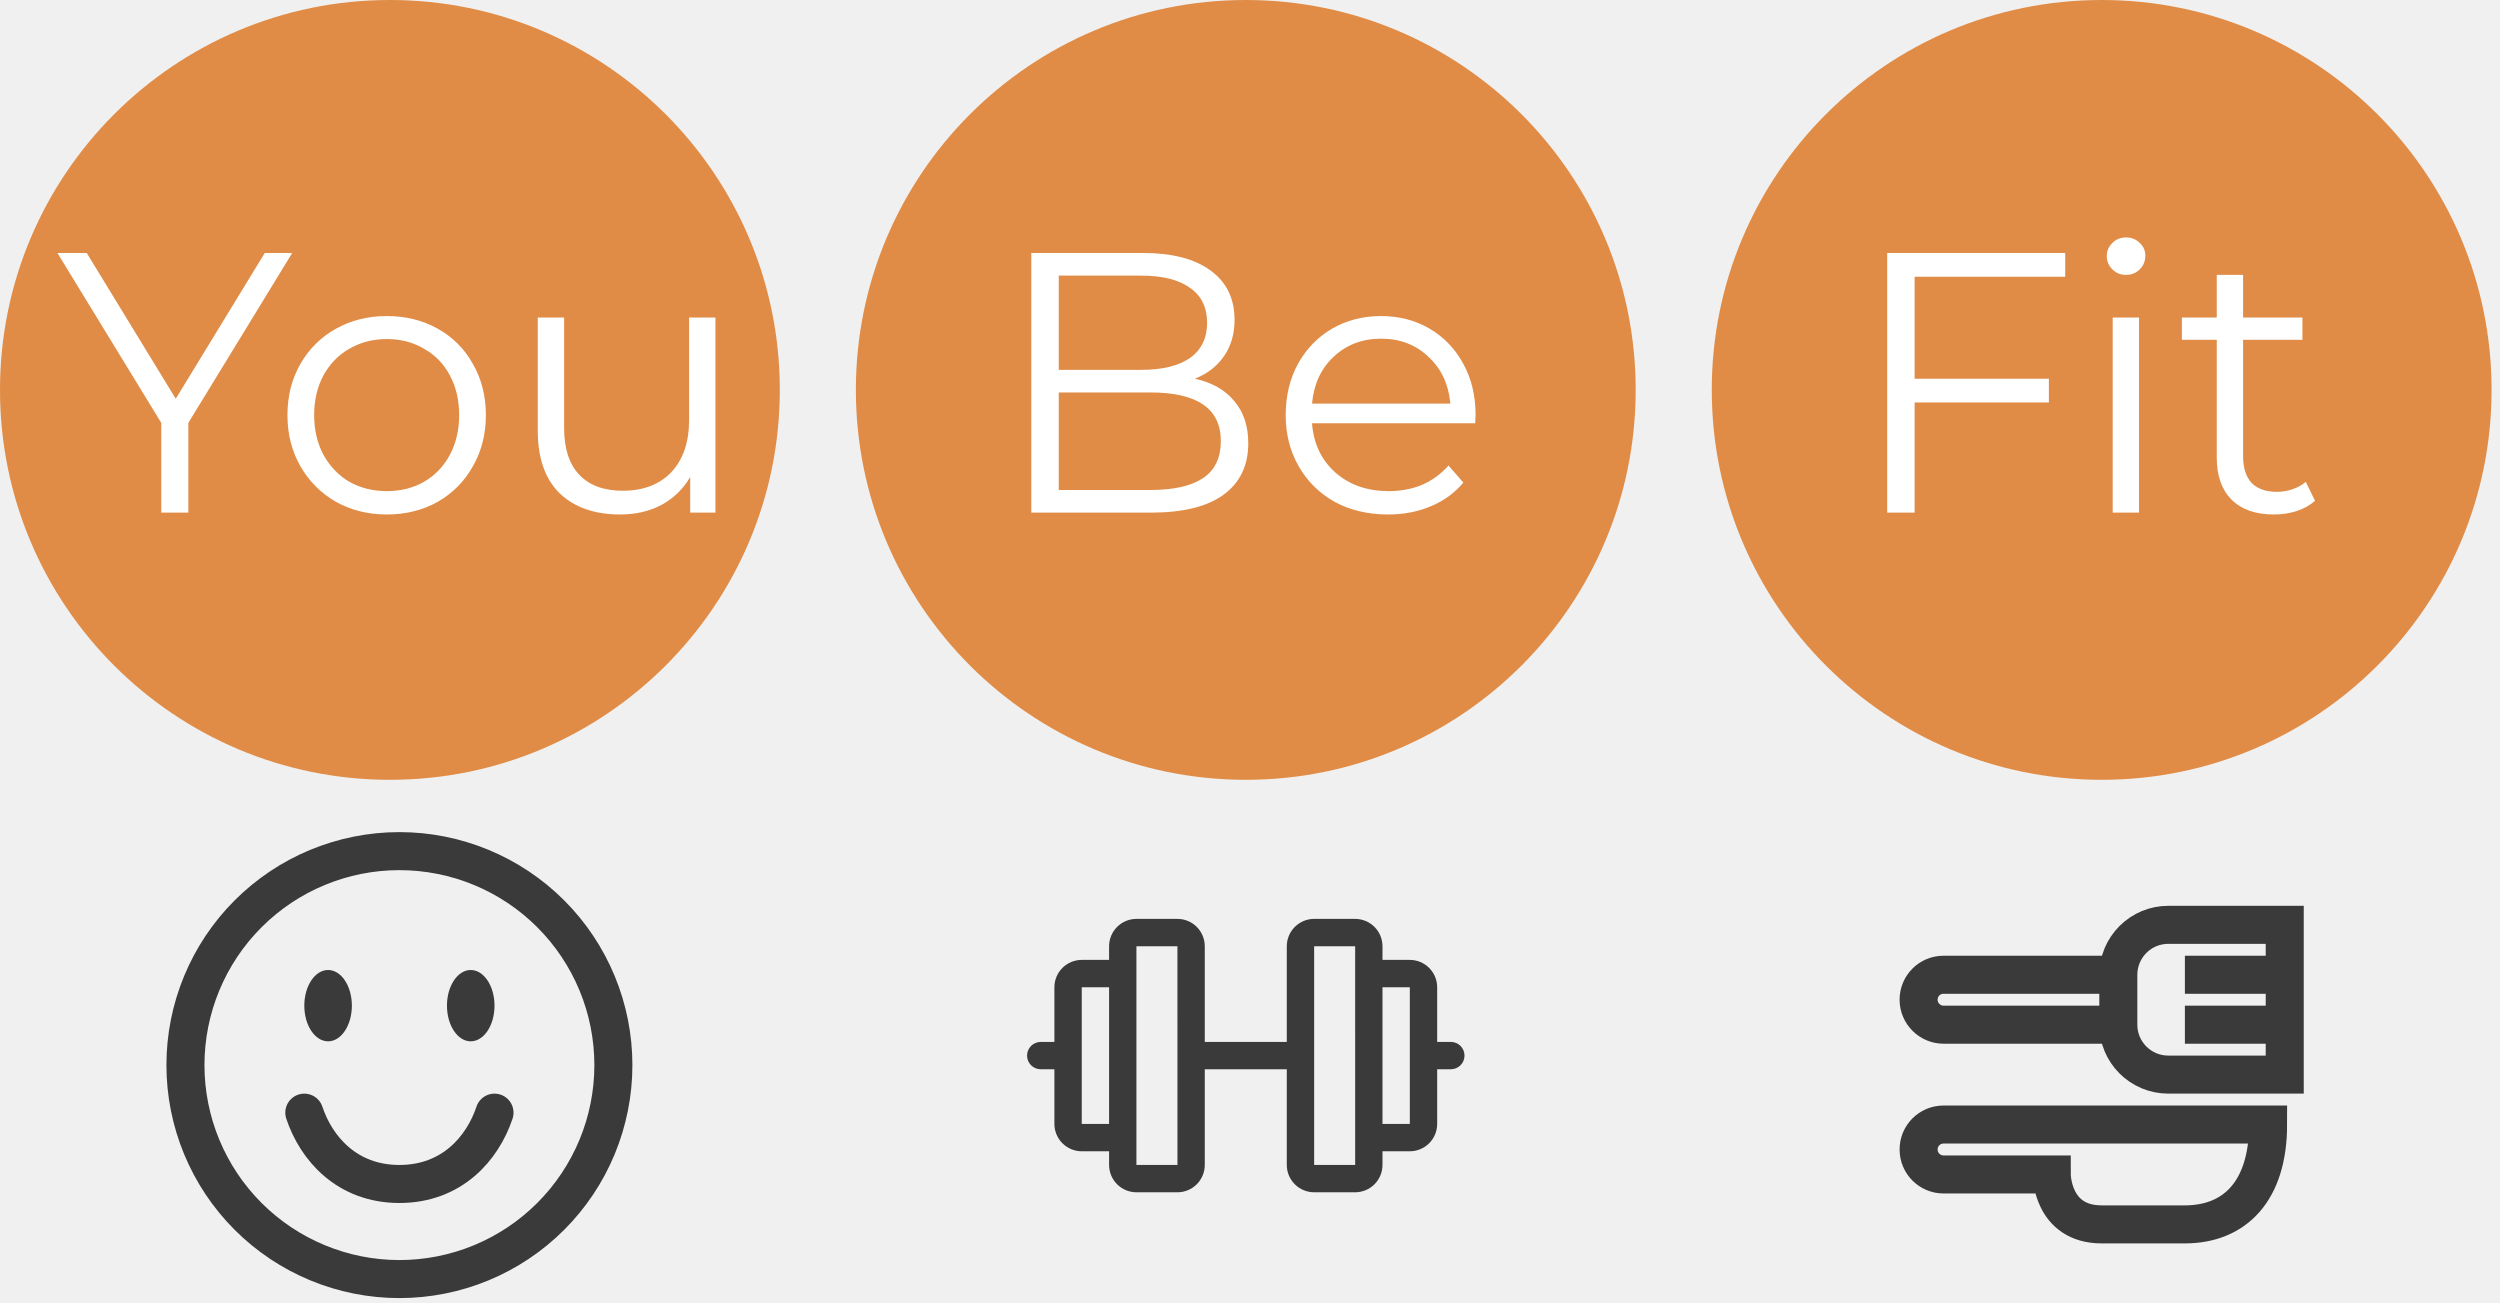
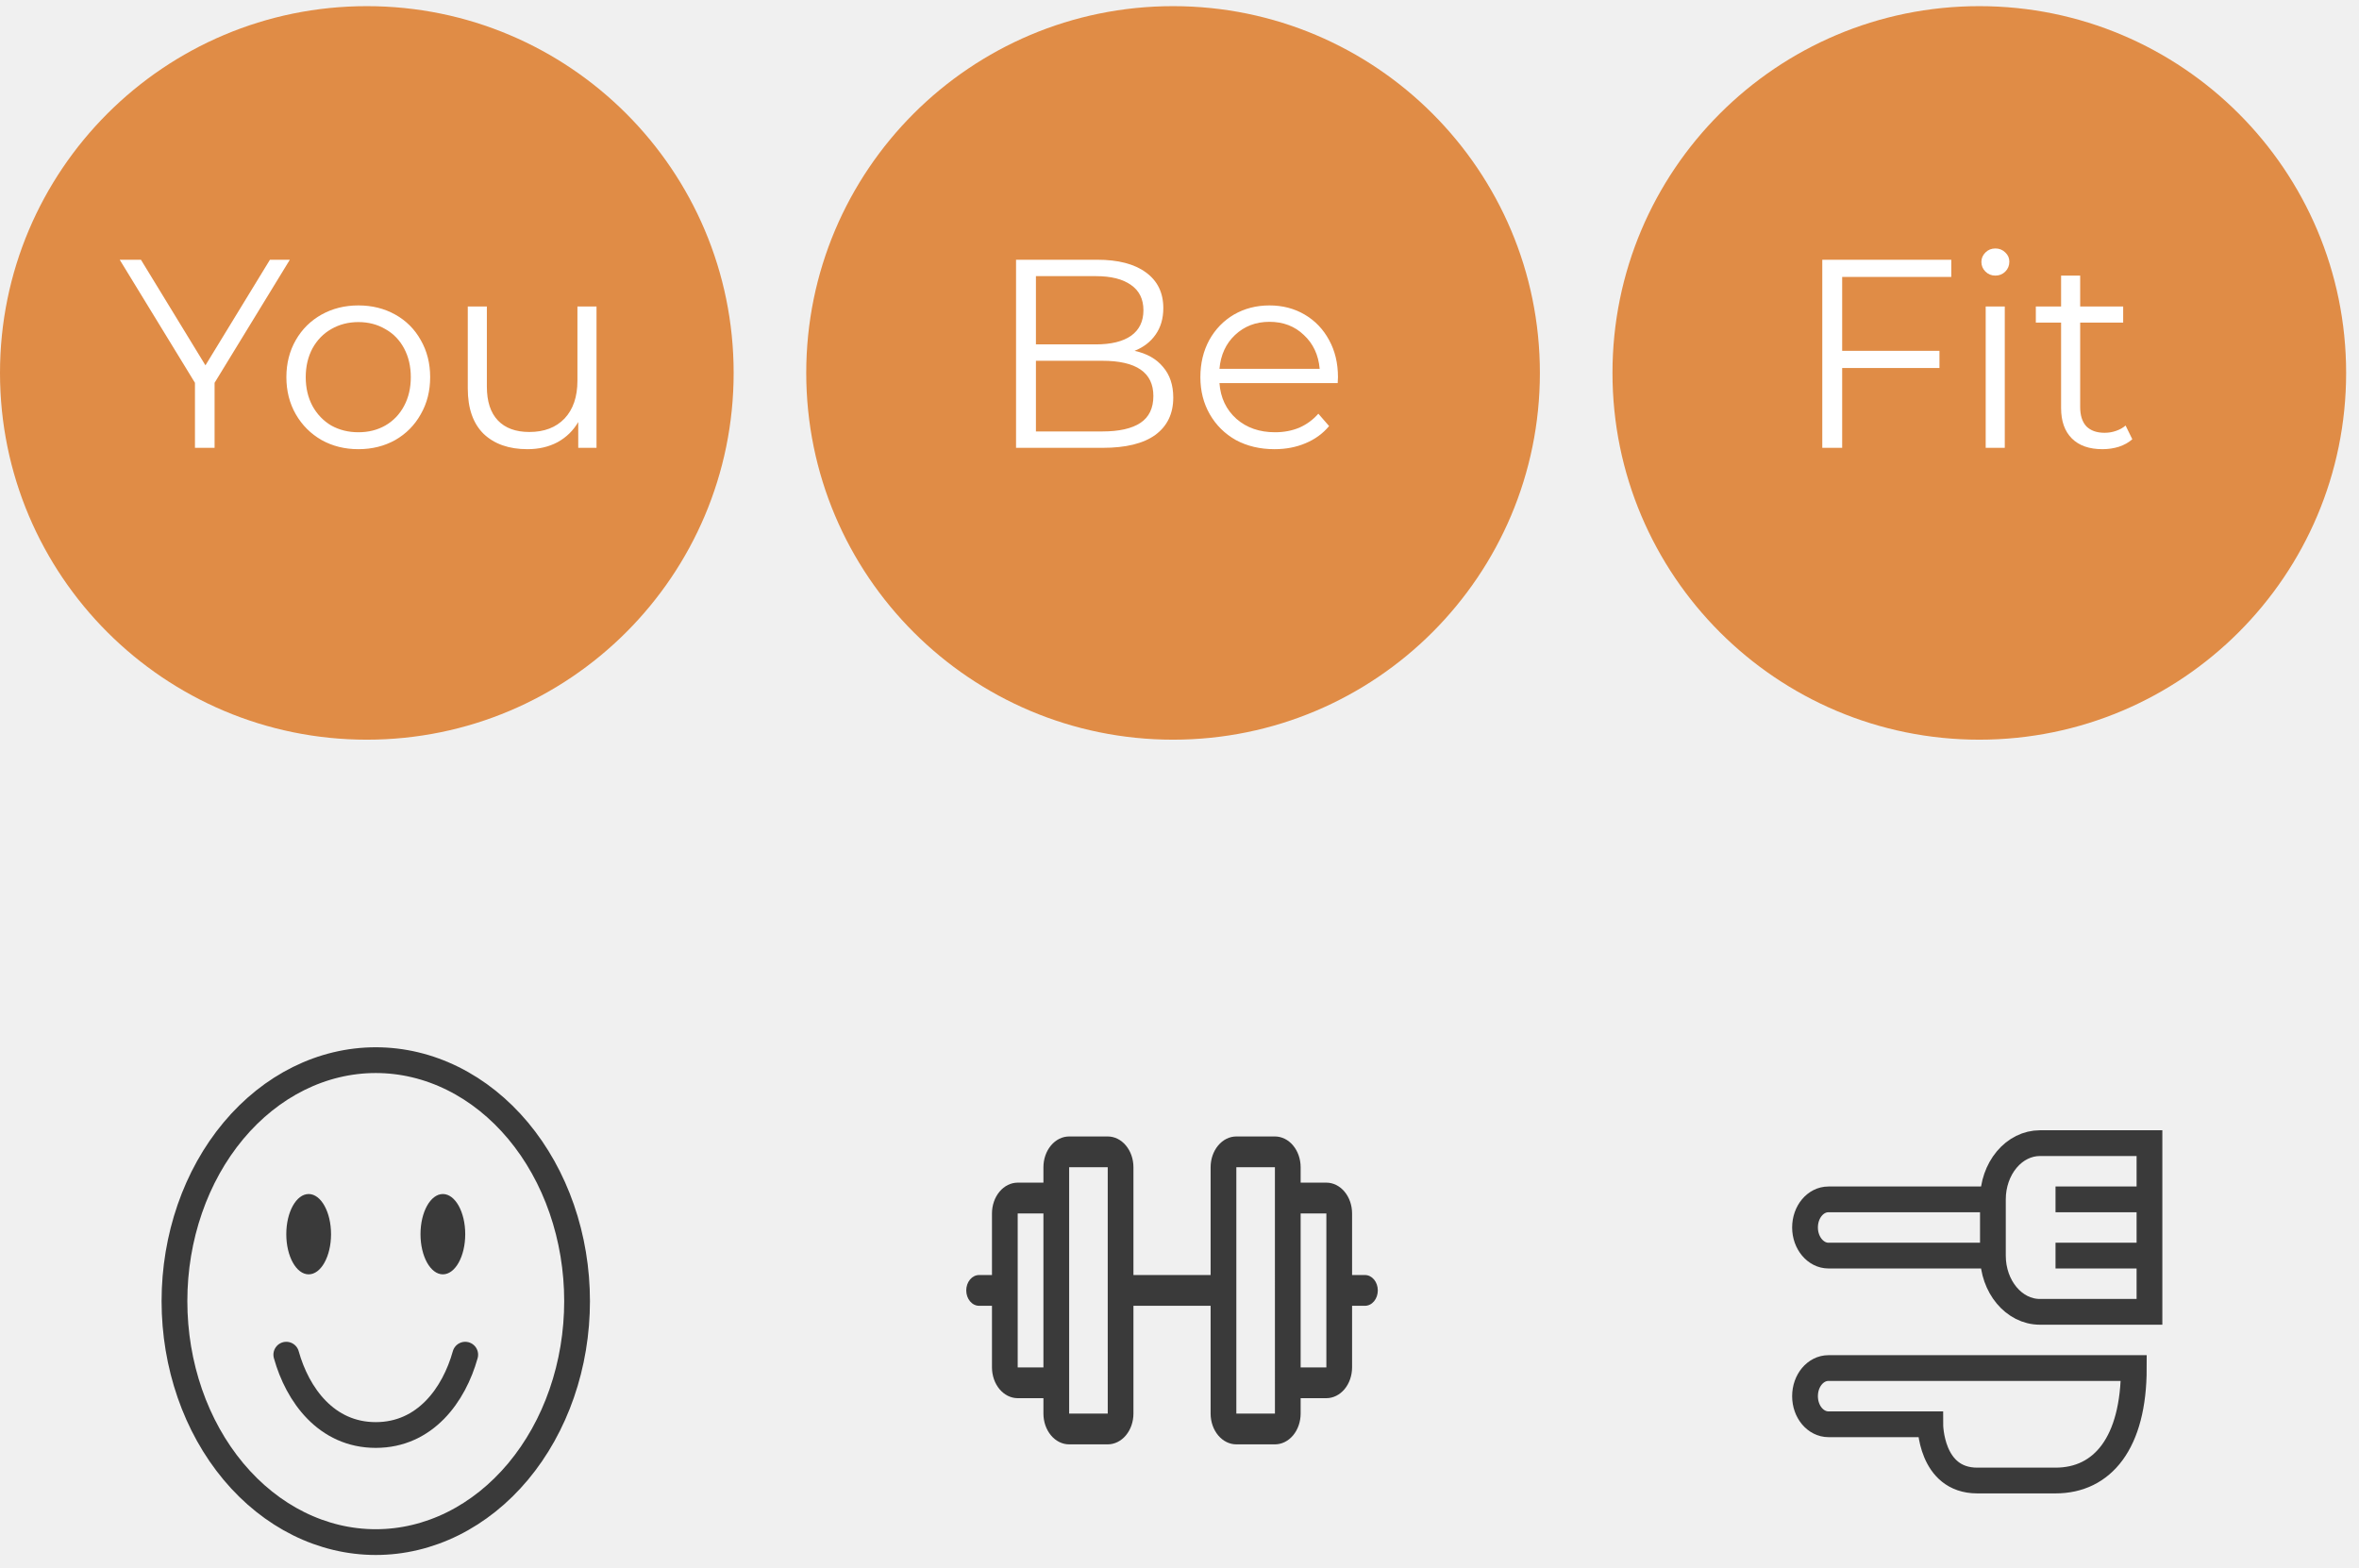
- <svg xmlns="http://www.w3.org/2000/svg" width="215" height="112" viewBox="0 0 215 112" fill="none">
-   <path d="M124.772 89.605H123.597V84.902C123.596 84.279 123.348 83.681 122.907 83.241C122.466 82.8 121.869 82.552 121.245 82.551H118.894V81.376C118.893 80.752 118.645 80.154 118.205 79.714C117.764 79.273 117.166 79.025 116.543 79.024H113.016C112.392 79.025 111.795 79.273 111.354 79.714C110.913 80.154 110.665 80.752 110.664 81.376V89.605H103.611V81.376C103.61 80.752 103.362 80.154 102.921 79.714C102.48 79.273 101.883 79.025 101.259 79.024H97.732C97.109 79.025 96.511 79.273 96.07 79.714C95.63 80.154 95.382 80.752 95.381 81.376V82.551H93.03C92.406 82.552 91.809 82.8 91.368 83.241C90.927 83.681 90.679 84.279 90.678 84.902V89.605H89.503C89.191 89.605 88.892 89.729 88.671 89.949C88.451 90.17 88.327 90.469 88.327 90.781C88.327 91.093 88.451 91.391 88.671 91.612C88.892 91.832 89.191 91.956 89.503 91.956H90.678V96.659C90.679 97.282 90.927 97.88 91.368 98.321C91.809 98.762 92.406 99.01 93.03 99.01H95.381V100.186C95.382 100.809 95.63 101.407 96.07 101.848C96.511 102.289 97.109 102.536 97.732 102.537H101.259C101.883 102.536 102.48 102.289 102.921 101.848C103.362 101.407 103.61 100.809 103.611 100.186V91.956H110.664V100.186C110.665 100.809 110.913 101.407 111.354 101.848C111.795 102.289 112.392 102.536 113.016 102.537H116.543C117.166 102.536 117.764 102.289 118.205 101.848C118.645 101.407 118.893 100.809 118.894 100.186V99.01H121.245C121.869 99.01 122.466 98.762 122.907 98.321C123.348 97.88 123.596 97.282 123.597 96.659V91.956H124.772C125.084 91.956 125.383 91.832 125.604 91.612C125.824 91.391 125.948 91.093 125.948 90.781C125.948 90.469 125.824 90.17 125.604 89.949C125.383 89.729 125.084 89.605 124.772 89.605ZM93.03 96.659V84.902H95.381V96.659H93.03ZM101.259 100.186H97.732V81.376H101.259L101.26 90.766C101.26 90.771 101.259 90.776 101.259 90.781C101.259 90.786 101.26 90.79 101.26 90.795L101.261 100.186H101.259ZM116.543 100.186H113.016V81.376H116.543L116.543 83.723L116.543 83.727L116.543 83.73L116.544 97.809C116.544 97.817 116.543 97.826 116.543 97.835C116.543 97.843 116.544 97.852 116.544 97.86L116.544 100.186H116.543ZM121.245 96.659H118.894V84.902H121.245V96.659Z" fill="#3A3A3A" />
-   <path d="M196.487 92.416H186.468C184.097 92.416 182.175 90.489 182.175 88.127V83.825C182.177 82.687 182.63 81.596 183.435 80.792C184.24 79.988 185.331 79.536 186.468 79.535H196.487V92.416ZM187.9 83.829H196.487H187.9ZM187.9 88.123H196.487H187.9ZM182.175 83.829H167.141C165.959 83.829 165 84.782 165 85.976C165 87.161 165.973 88.123 167.141 88.123H182.175V83.829ZM172.156 96.71H167.147C165.962 96.71 165 97.663 165 98.857C165 100.042 165.956 101.004 167.154 101.004H176.45C176.45 101.004 176.45 105.297 180.743 105.297H187.9C192.193 105.297 195.056 102.435 195.056 96.71H172.156Z" stroke="#3A3A3A" stroke-width="3.271" />
-   <path d="M34.349 73.197C36.766 73.197 39.159 73.673 41.391 74.598C43.624 75.522 45.652 76.878 47.361 78.587C49.07 80.295 50.425 82.324 51.35 84.557C52.275 86.789 52.751 89.182 52.751 91.599C52.751 94.015 52.275 96.408 51.35 98.641C50.425 100.873 49.07 102.902 47.361 104.61C45.652 106.319 43.624 107.675 41.391 108.599C39.159 109.524 36.766 110 34.349 110C29.469 110 24.788 108.061 21.337 104.61C17.887 101.159 15.948 96.479 15.948 91.599C15.948 86.718 17.887 82.038 21.337 78.587C24.788 75.136 29.469 73.197 34.349 73.197V73.197Z" stroke="#3A3A3A" stroke-width="3.271" stroke-linecap="round" />
-   <path d="M26.171 95.688C27.193 98.755 29.831 101.822 34.349 101.822C38.868 101.822 41.505 98.755 42.528 95.688" stroke="#3A3A3A" stroke-width="3.271" stroke-linecap="round" />
-   <path d="M28.216 89.554C29.345 89.554 30.26 88.181 30.26 86.487C30.26 84.793 29.345 83.42 28.216 83.42C27.086 83.42 26.171 84.793 26.171 86.487C26.171 88.181 27.086 89.554 28.216 89.554Z" fill="#3A3A3A" />
-   <path d="M40.483 89.554C41.612 89.554 42.528 88.181 42.528 86.487C42.528 84.793 41.612 83.42 40.483 83.42C39.354 83.42 38.439 84.793 38.439 86.487C38.439 88.181 39.354 89.554 40.483 89.554Z" fill="#3A3A3A" />
-   <circle cx="33.532" cy="33.532" r="33.532" fill="#E08C46" />
-   <path d="M16.198 36.367V44.086H13.87V36.367L4.939 21.758H7.459L15.114 34.294L22.769 21.758H25.129L16.198 36.367ZM33.269 44.245C31.653 44.245 30.196 43.883 28.899 43.16C27.602 42.416 26.581 41.396 25.837 40.099C25.093 38.801 24.721 37.334 24.721 35.697C24.721 34.06 25.093 32.592 25.837 31.295C26.581 29.998 27.602 28.988 28.899 28.265C30.196 27.542 31.653 27.181 33.269 27.181C34.885 27.181 36.341 27.542 37.639 28.265C38.936 28.988 39.946 29.998 40.669 31.295C41.413 32.592 41.785 34.06 41.785 35.697C41.785 37.334 41.413 38.801 40.669 40.099C39.946 41.396 38.936 42.416 37.639 43.16C36.341 43.883 34.885 44.245 33.269 44.245ZM33.269 42.236C34.459 42.236 35.523 41.97 36.458 41.438C37.415 40.885 38.159 40.109 38.691 39.11C39.223 38.11 39.488 36.973 39.488 35.697C39.488 34.421 39.223 33.283 38.691 32.284C38.159 31.285 37.415 30.519 36.458 29.988C35.523 29.435 34.459 29.158 33.269 29.158C32.078 29.158 31.004 29.435 30.047 29.988C29.112 30.519 28.367 31.285 27.814 32.284C27.283 33.283 27.017 34.421 27.017 35.697C27.017 36.973 27.283 38.11 27.814 39.11C28.367 40.109 29.112 40.885 30.047 41.438C31.004 41.97 32.078 42.236 33.269 42.236ZM61.527 27.308V44.086H59.358V41.023C58.763 42.044 57.944 42.842 56.902 43.416C55.86 43.969 54.669 44.245 53.33 44.245C51.14 44.245 49.407 43.639 48.131 42.427C46.876 41.194 46.249 39.397 46.249 37.036V27.308H48.514V36.813C48.514 38.578 48.949 39.918 49.821 40.832C50.693 41.746 51.937 42.204 53.553 42.204C55.318 42.204 56.711 41.672 57.731 40.609C58.752 39.524 59.262 38.025 59.262 36.111V27.308H61.527Z" fill="white" />
-   <circle cx="107.137" cy="33.532" r="33.532" fill="#E08C46" />
-   <path d="M102.758 32.571C104.225 32.89 105.352 33.528 106.139 34.485C106.947 35.42 107.351 36.633 107.351 38.121C107.351 40.035 106.639 41.513 105.214 42.554C103.811 43.575 101.727 44.086 98.962 44.086H88.692V21.758H98.325C100.812 21.758 102.737 22.258 104.098 23.258C105.48 24.257 106.171 25.671 106.171 27.5C106.171 28.733 105.863 29.785 105.246 30.657C104.651 31.508 103.821 32.146 102.758 32.571ZM91.052 23.704V31.806H98.165C99.972 31.806 101.365 31.465 102.343 30.785C103.322 30.083 103.811 29.073 103.811 27.755C103.811 26.436 103.322 25.437 102.343 24.757C101.365 24.055 99.972 23.704 98.165 23.704H91.052ZM98.93 42.14C100.929 42.14 102.439 41.8 103.46 41.119C104.48 40.439 104.991 39.376 104.991 37.93C104.991 35.144 102.971 33.751 98.93 33.751H91.052V42.14H98.93ZM126.868 36.399H112.834C112.962 38.142 113.632 39.556 114.844 40.641C116.056 41.704 117.587 42.236 119.437 42.236C120.479 42.236 121.435 42.055 122.307 41.693C123.179 41.311 123.934 40.758 124.572 40.035L125.848 41.502C125.103 42.395 124.168 43.075 123.041 43.543C121.935 44.011 120.712 44.245 119.373 44.245C117.65 44.245 116.119 43.883 114.78 43.16C113.461 42.416 112.43 41.396 111.686 40.099C110.942 38.801 110.57 37.334 110.57 35.697C110.57 34.06 110.92 32.592 111.622 31.295C112.345 29.998 113.323 28.988 114.557 28.265C115.811 27.542 117.215 27.181 118.767 27.181C120.319 27.181 121.712 27.542 122.945 28.265C124.178 28.988 125.146 29.998 125.848 31.295C126.549 32.571 126.9 34.038 126.9 35.697L126.868 36.399ZM118.767 29.126C117.151 29.126 115.79 29.647 114.684 30.689C113.6 31.71 112.983 33.05 112.834 34.708H124.731C124.582 33.05 123.955 31.71 122.849 30.689C121.765 29.647 120.404 29.126 118.767 29.126Z" fill="white" />
-   <circle cx="180.744" cy="33.532" r="33.532" fill="#E08C46" />
-   <path d="M164.658 23.8V32.571H176.204V34.612H164.658V44.086H162.298V21.758H177.608V23.8H164.658ZM181.692 27.308H183.957V44.086H181.692V27.308ZM182.84 23.64C182.372 23.64 181.979 23.481 181.66 23.162C181.341 22.843 181.182 22.46 181.182 22.014C181.182 21.588 181.341 21.216 181.66 20.897C181.979 20.578 182.372 20.419 182.84 20.419C183.308 20.419 183.701 20.578 184.02 20.897C184.339 21.195 184.499 21.556 184.499 21.982C184.499 22.449 184.339 22.843 184.02 23.162C183.701 23.481 183.308 23.64 182.84 23.64ZM199.093 43.065C198.668 43.448 198.136 43.745 197.498 43.958C196.882 44.149 196.233 44.245 195.553 44.245C193.979 44.245 192.767 43.82 191.916 42.969C191.066 42.119 190.641 40.917 190.641 39.365V29.222H187.642V27.308H190.641V23.64H192.905V27.308H198.009V29.222H192.905V39.237C192.905 40.237 193.15 41.002 193.639 41.534C194.149 42.044 194.872 42.299 195.808 42.299C196.276 42.299 196.722 42.225 197.147 42.076C197.594 41.927 197.977 41.715 198.296 41.438L199.093 43.065Z" fill="white" />
+ <svg xmlns="http://www.w3.org/2000/svg" width="158" height="105" viewBox="0 0 158 105" fill="none">
+   <path d="M91.421 85.412H90.559V81.286C90.559 80.74 90.377 80.215 90.054 79.829C89.731 79.442 89.293 79.224 88.837 79.224H87.114V78.192C87.113 77.646 86.932 77.121 86.609 76.735C86.286 76.348 85.848 76.13 85.391 76.13H82.807C82.35 76.13 81.912 76.348 81.589 76.735C81.266 77.121 81.084 77.646 81.084 78.192V85.412H75.915V78.192C75.915 77.646 75.733 77.121 75.41 76.735C75.087 76.348 74.65 76.13 74.193 76.13H71.609C71.152 76.13 70.714 76.348 70.391 76.735C70.068 77.121 69.886 77.646 69.886 78.192V79.224H68.163C67.706 79.224 67.268 79.442 66.945 79.829C66.622 80.215 66.441 80.74 66.44 81.286V85.412H65.579C65.35 85.412 65.131 85.52 64.97 85.714C64.808 85.907 64.717 86.169 64.717 86.443C64.717 86.717 64.808 86.979 64.97 87.172C65.131 87.366 65.35 87.474 65.579 87.474H66.44V91.6C66.441 92.147 66.622 92.671 66.945 93.058C67.268 93.444 67.706 93.662 68.163 93.662H69.886V94.694C69.886 95.241 70.068 95.765 70.391 96.152C70.714 96.538 71.152 96.756 71.609 96.756H74.193C74.65 96.756 75.087 96.538 75.41 96.152C75.733 95.765 75.915 95.241 75.915 94.694V87.474H81.084V94.694C81.084 95.241 81.266 95.765 81.589 96.152C81.912 96.538 82.35 96.756 82.807 96.756H85.391C85.848 96.756 86.286 96.538 86.609 96.152C86.932 95.765 87.113 95.241 87.114 94.694V93.662H88.837C89.293 93.662 89.731 93.444 90.054 93.058C90.377 92.671 90.559 92.147 90.559 91.6V87.474H91.421C91.649 87.474 91.868 87.366 92.03 87.172C92.191 86.979 92.282 86.717 92.282 86.443C92.282 86.169 92.191 85.907 92.03 85.714C91.868 85.52 91.649 85.412 91.421 85.412ZM68.163 91.6V81.286H69.886V91.6H68.163ZM74.193 94.694H71.609V78.192H74.193L74.193 86.43C74.193 86.435 74.193 86.439 74.193 86.443C74.193 86.448 74.193 86.452 74.193 86.456L74.194 94.694H74.193ZM85.391 94.694H82.807V78.192H85.391L85.391 80.252L85.391 80.255L85.391 80.258L85.392 92.609C85.392 92.616 85.391 92.624 85.391 92.631C85.391 92.639 85.392 92.646 85.392 92.654L85.392 94.694H85.391ZM88.837 91.6H87.114V81.286H88.837V91.6Z" fill="#3A3A3A" />
+   <path d="M143.966 87.878H136.626C134.888 87.878 133.48 86.187 133.48 84.115V80.341C133.481 79.343 133.813 78.386 134.403 77.681C134.993 76.975 135.792 76.579 136.626 76.578H143.966V87.878ZM137.674 80.345H143.966H137.674ZM137.674 84.111H143.966H137.674ZM133.48 80.345H122.465C121.598 80.345 120.896 81.181 120.896 82.228C120.896 83.268 121.609 84.111 122.465 84.111H133.48V80.345ZM126.139 91.644H122.469C121.6 91.644 120.896 92.481 120.896 93.528C120.896 94.567 121.596 95.411 122.474 95.411H129.285C129.285 95.411 129.285 99.178 132.431 99.178H137.674C140.82 99.178 142.918 96.667 142.918 91.644H126.139Z" stroke="#3A3A3A" stroke-width="1.725" />
+   <path d="M25.168 71.018C26.939 71.018 28.692 71.436 30.328 72.247C31.963 73.058 33.45 74.247 34.702 75.746C35.954 77.245 36.947 79.025 37.624 80.983C38.302 82.942 38.651 85.041 38.651 87.16C38.651 89.28 38.302 91.379 37.624 93.338C36.947 95.296 35.954 97.076 34.702 98.575C33.45 100.074 31.963 101.263 30.328 102.074C28.692 102.886 26.939 103.303 25.168 103.303C21.592 103.303 18.163 101.602 15.634 98.575C13.106 95.548 11.685 91.442 11.685 87.16C11.685 82.879 13.106 78.773 15.634 75.746C18.163 72.719 21.592 71.018 25.168 71.018V71.018Z" stroke="#3A3A3A" stroke-width="1.725" stroke-linecap="round" />
+   <path d="M19.175 90.748C19.924 93.438 21.857 96.129 25.168 96.129C28.478 96.129 30.411 93.438 31.16 90.748" stroke="#3A3A3A" stroke-width="1.725" stroke-linecap="round" />
+   <path d="M20.673 85.367C21.501 85.367 22.172 84.162 22.172 82.677C22.172 81.191 21.501 79.986 20.673 79.986C19.846 79.986 19.175 81.191 19.175 82.677C19.175 84.162 19.846 85.367 20.673 85.367Z" fill="#3A3A3A" />
+   <path d="M29.662 85.367C30.489 85.367 31.16 84.162 31.16 82.677C31.16 81.191 30.489 79.986 29.662 79.986C28.835 79.986 28.164 81.191 28.164 82.677C28.164 84.162 28.835 85.367 29.662 85.367Z" fill="#3A3A3A" />
+   <circle cx="24.569" cy="24.981" r="24.569" fill="#E08C46" />
+   <path d="M14.372 25.644V30H13.058V25.644L8.018 17.4H9.44L13.76 24.474L18.08 17.4H19.412L14.372 25.644ZM24.006 30.09C23.093 30.09 22.271 29.886 21.54 29.478C20.808 29.058 20.232 28.482 19.811 27.75C19.392 27.018 19.181 26.19 19.181 25.266C19.181 24.342 19.392 23.514 19.811 22.782C20.232 22.05 20.808 21.48 21.54 21.072C22.271 20.664 23.093 20.46 24.006 20.46C24.918 20.46 25.739 20.664 26.471 21.072C27.203 21.48 27.773 22.05 28.181 22.782C28.602 23.514 28.811 24.342 28.811 25.266C28.811 26.19 28.602 27.018 28.181 27.75C27.773 28.482 27.203 29.058 26.471 29.478C25.739 29.886 24.918 30.09 24.006 30.09ZM24.006 28.956C24.677 28.956 25.277 28.806 25.805 28.506C26.346 28.194 26.765 27.756 27.066 27.192C27.366 26.628 27.515 25.986 27.515 25.266C27.515 24.546 27.366 23.904 27.066 23.34C26.765 22.776 26.346 22.344 25.805 22.044C25.277 21.732 24.677 21.576 24.006 21.576C23.334 21.576 22.727 21.732 22.188 22.044C21.66 22.344 21.239 22.776 20.927 23.34C20.628 23.904 20.477 24.546 20.477 25.266C20.477 25.986 20.628 26.628 20.927 27.192C21.239 27.756 21.66 28.194 22.188 28.506C22.727 28.806 23.334 28.956 24.006 28.956ZM39.953 20.532V30H38.729V28.272C38.393 28.848 37.931 29.298 37.343 29.622C36.755 29.934 36.083 30.09 35.327 30.09C34.091 30.09 33.113 29.748 32.393 29.064C31.685 28.368 31.331 27.354 31.331 26.022V20.532H32.609V25.896C32.609 26.892 32.855 27.648 33.347 28.164C33.839 28.68 34.541 28.938 35.453 28.938C36.449 28.938 37.235 28.638 37.811 28.038C38.387 27.426 38.675 26.58 38.675 25.5V20.532H39.953Z" fill="white" />
+   <circle cx="78.569" cy="24.981" r="24.569" fill="#E08C46" />
+   <path d="M75.99 23.502C76.818 23.682 77.454 24.042 77.898 24.582C78.354 25.11 78.582 25.794 78.582 26.634C78.582 27.714 78.18 28.548 77.376 29.136C76.584 29.712 75.408 30 73.848 30H68.052V17.4H73.488C74.892 17.4 75.978 17.682 76.746 18.246C77.526 18.81 77.916 19.608 77.916 20.64C77.916 21.336 77.742 21.93 77.394 22.422C77.058 22.902 76.59 23.262 75.99 23.502ZM69.384 18.498V23.07H73.398C74.418 23.07 75.204 22.878 75.756 22.494C76.308 22.098 76.584 21.528 76.584 20.784C76.584 20.04 76.308 19.476 75.756 19.092C75.204 18.696 74.418 18.498 73.398 18.498H69.384ZM73.83 28.902C74.958 28.902 75.81 28.71 76.386 28.326C76.962 27.942 77.25 27.342 77.25 26.526C77.25 24.954 76.11 24.168 73.83 24.168H69.384V28.902H73.83ZM89.596 25.662H81.676C81.748 26.646 82.126 27.444 82.81 28.056C83.494 28.656 84.358 28.956 85.402 28.956C85.99 28.956 86.53 28.854 87.022 28.65C87.514 28.434 87.94 28.122 88.3 27.714L89.02 28.542C88.6 29.046 88.072 29.43 87.436 29.694C86.812 29.958 86.122 30.09 85.366 30.09C84.394 30.09 83.53 29.886 82.774 29.478C82.03 29.058 81.448 28.482 81.028 27.75C80.608 27.018 80.398 26.19 80.398 25.266C80.398 24.342 80.596 23.514 80.992 22.782C81.4 22.05 81.952 21.48 82.648 21.072C83.356 20.664 84.148 20.46 85.024 20.46C85.9 20.46 86.686 20.664 87.382 21.072C88.078 21.48 88.624 22.05 89.02 22.782C89.416 23.502 89.614 24.33 89.614 25.266L89.596 25.662ZM85.024 21.558C84.112 21.558 83.344 21.852 82.72 22.44C82.108 23.016 81.76 23.772 81.676 24.708H88.39C88.306 23.772 87.952 23.016 87.328 22.44C86.716 21.852 85.948 21.558 85.024 21.558Z" fill="white" />
+   <circle cx="132.569" cy="24.981" r="24.569" fill="#E08C46" />
+   <path d="M123.384 18.552V23.502H129.9V24.654H123.384V30H122.052V17.4H130.692V18.552H123.384ZM132.997 20.532H134.275V30H132.997V20.532ZM133.645 18.462C133.381 18.462 133.159 18.372 132.979 18.192C132.799 18.012 132.709 17.796 132.709 17.544C132.709 17.304 132.799 17.094 132.979 16.914C133.159 16.734 133.381 16.644 133.645 16.644C133.909 16.644 134.131 16.734 134.311 16.914C134.491 17.082 134.581 17.286 134.581 17.526C134.581 17.79 134.491 18.012 134.311 18.192C134.131 18.372 133.909 18.462 133.645 18.462ZM142.817 29.424C142.577 29.64 142.277 29.808 141.917 29.928C141.569 30.036 141.203 30.09 140.819 30.09C139.931 30.09 139.247 29.85 138.767 29.37C138.287 28.89 138.047 28.212 138.047 27.336V21.612H136.355V20.532H138.047V18.462H139.325V20.532H142.205V21.612H139.325V27.264C139.325 27.828 139.463 28.26 139.739 28.56C140.027 28.848 140.435 28.992 140.963 28.992C141.227 28.992 141.479 28.95 141.719 28.866C141.971 28.782 142.187 28.662 142.367 28.506L142.817 29.424Z" fill="white" />
</svg>
